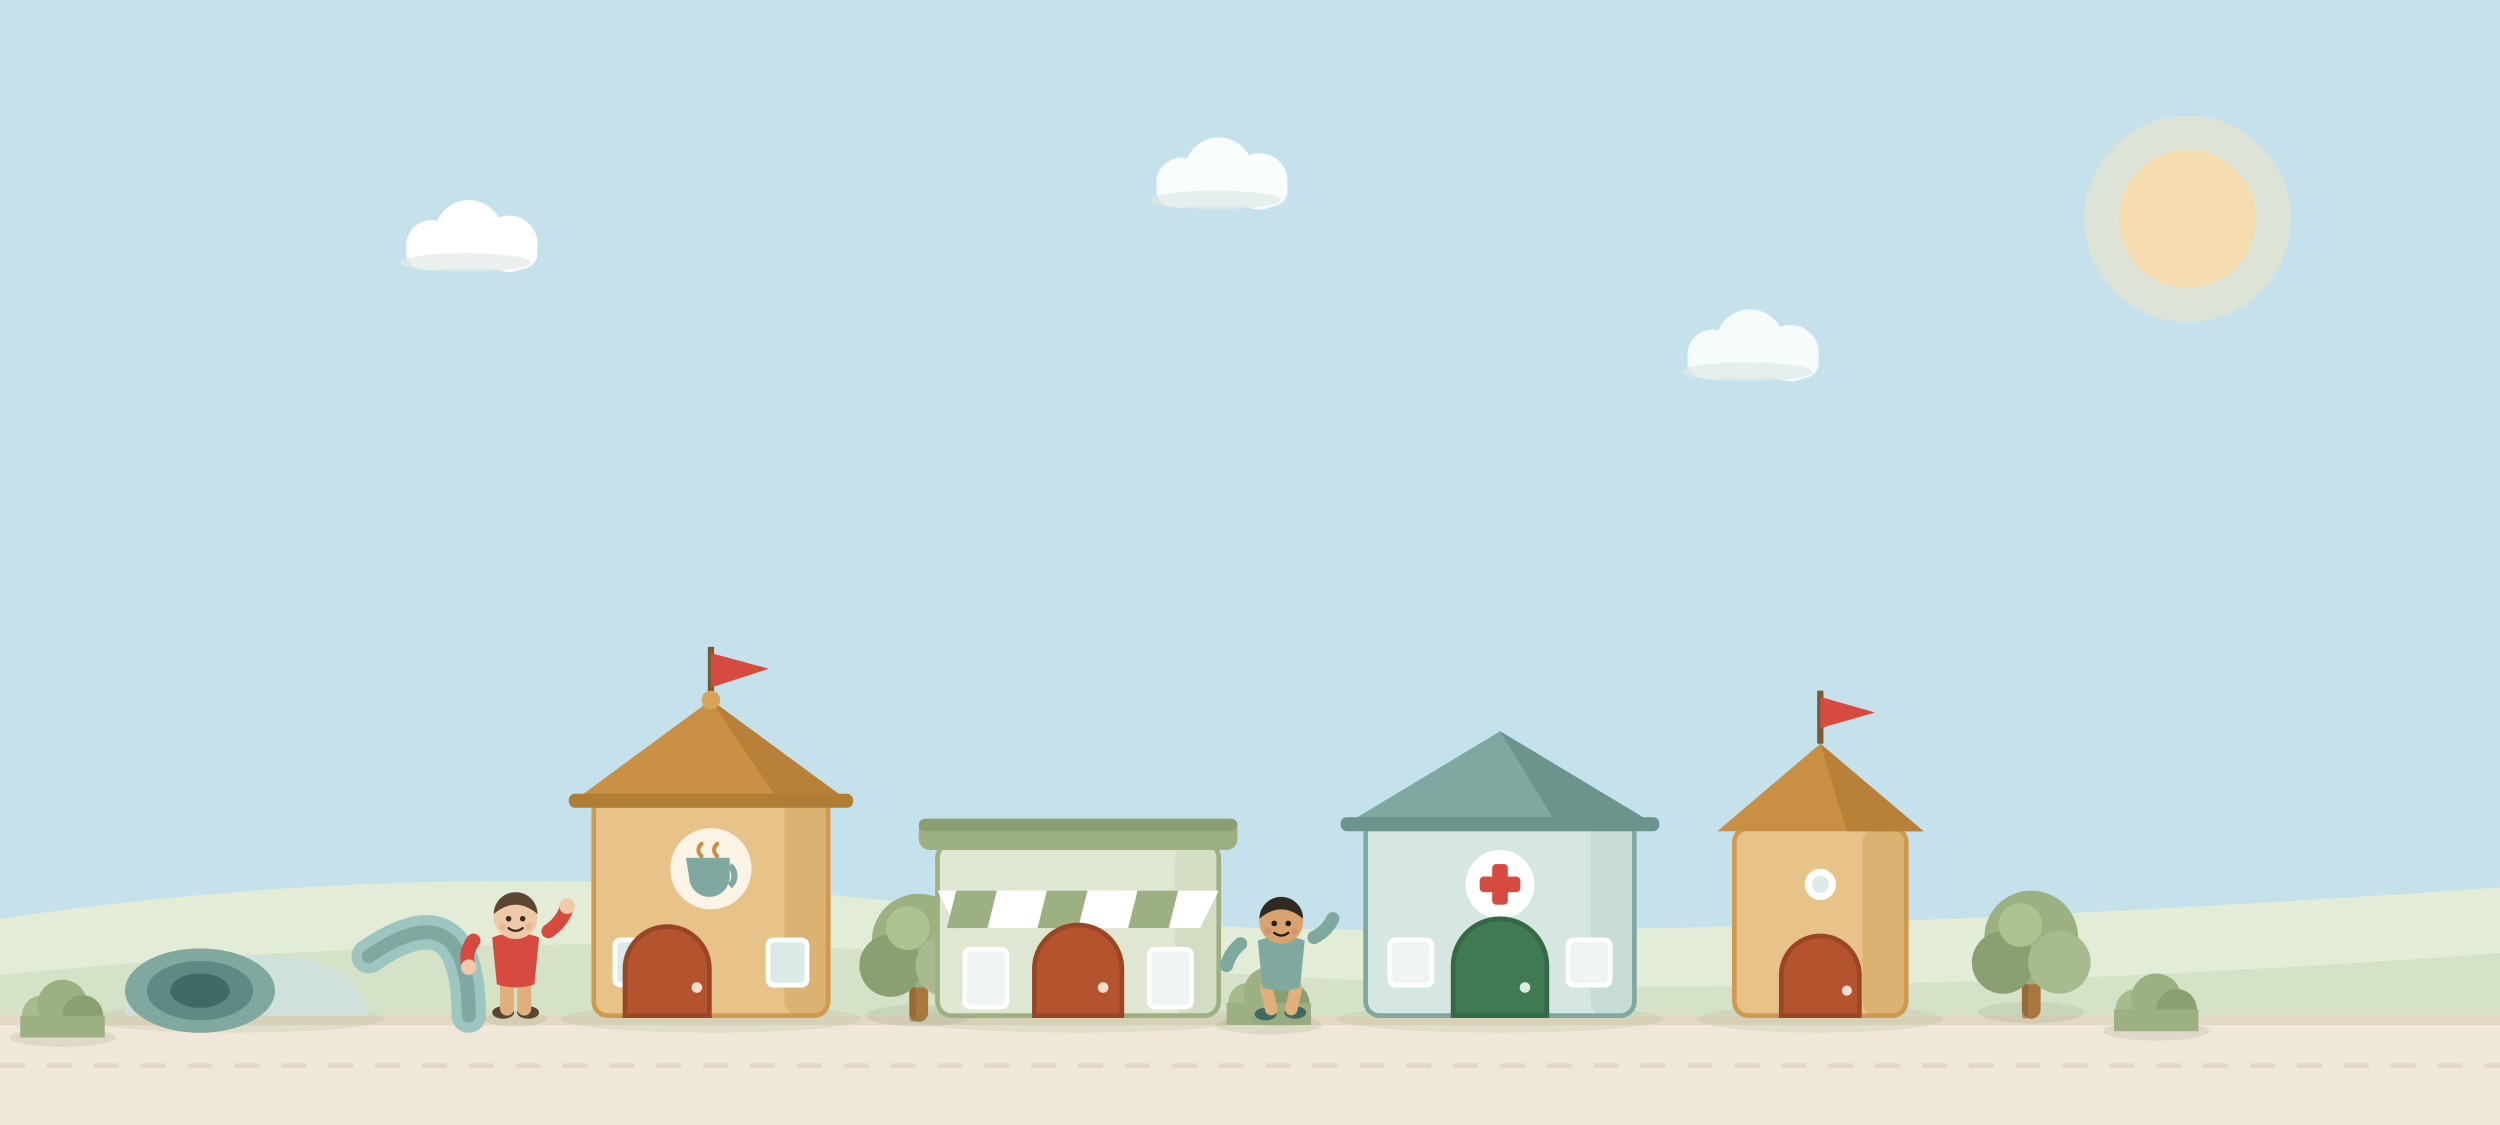
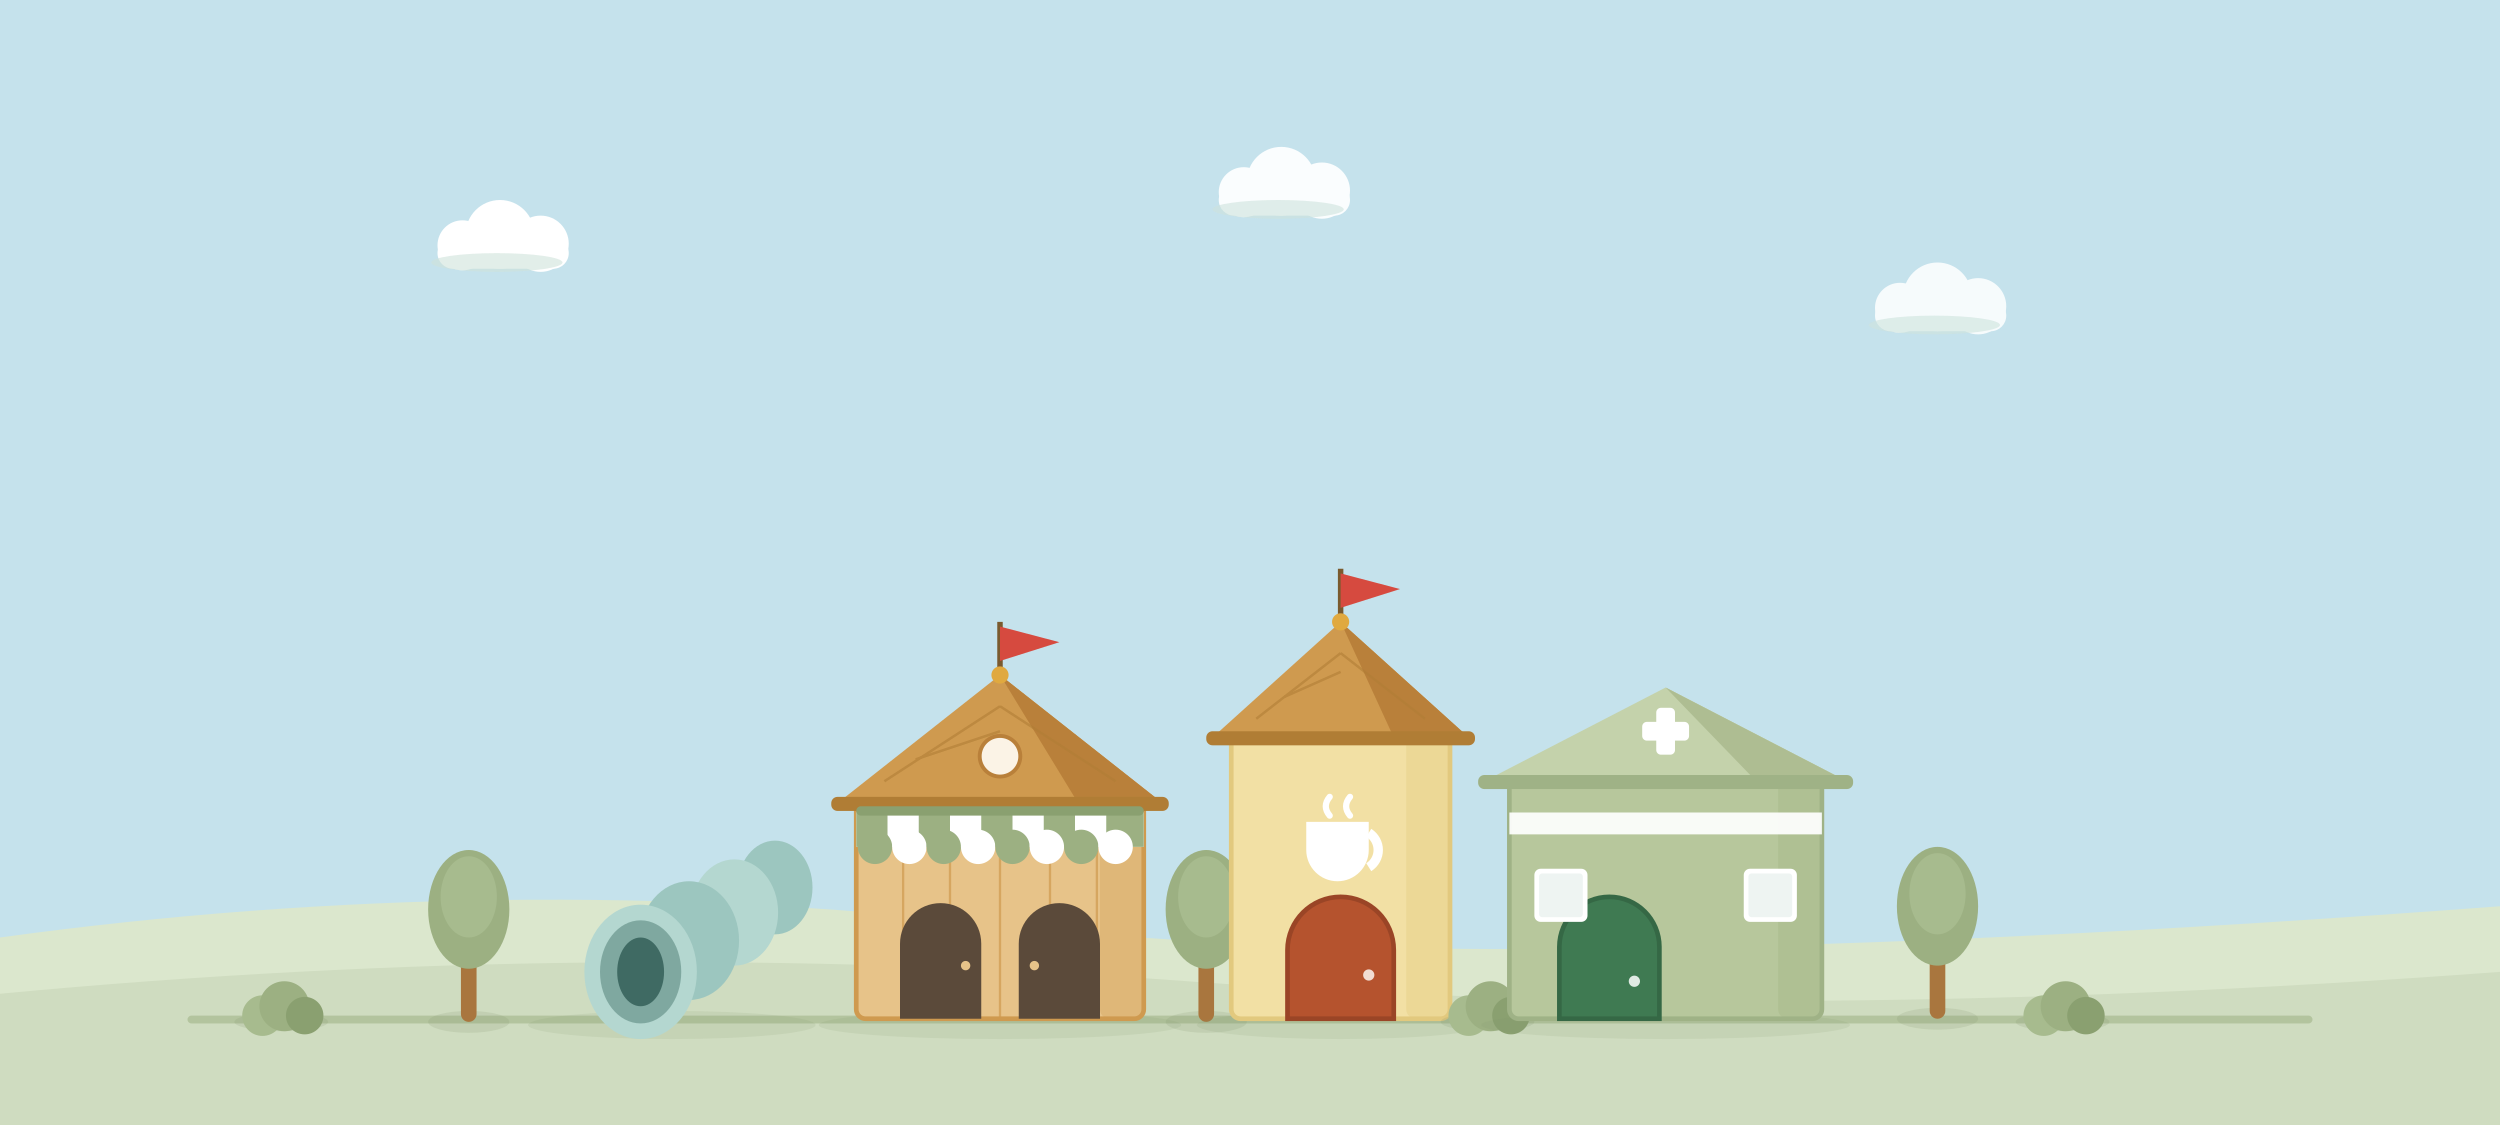
- <svg xmlns="http://www.w3.org/2000/svg" viewBox="0 0 1600 720" role="img" aria-label="An illustrated little town with children playing along Main Street, with open sky, drifting clouds and fluttering flags.">
+ <svg xmlns="http://www.w3.org/2000/svg" viewBox="0 0 1600 720" role="img" aria-label="An illustrated little town — a play tunnel, market with awning, café tower and clinic, with trees and drifting clouds.">
  <defs>
-     <g id="tree">
-       <ellipse cx="0" cy="62" rx="34" ry="7" fill="#7a8f63" opacity="0.16" />
-       <rect x="-6" y="30" width="12" height="36" rx="6" fill="#a9763e" />
-       <rect x="-6" y="30" width="4" height="36" rx="2" fill="#8a5e30" opacity="0.5" />
-       <circle cx="0" cy="14" r="30" fill="#9CB082" />
-       <circle cx="-18" cy="30" r="20" fill="#8aa070" />
-       <circle cx="18" cy="30" r="20" fill="#a7bb8e" />
-       <circle cx="-7" cy="6" r="14" fill="#aec291" />
+     <g id="ltree">
+       <ellipse cx="0" cy="2" rx="26" ry="7" fill="#7a8f63" opacity="0.16" />
+       <rect x="-5" y="-46" width="10" height="48" rx="5" fill="#a9763e" />
+       <ellipse cx="0" cy="-70" rx="26" ry="38" fill="#9CB082" />
+       <ellipse cx="0" cy="-78" rx="18" ry="26" fill="#a7bb8e" />
    </g>
-     <g id="bush">
-       <ellipse cx="0" cy="16" rx="34" ry="6" fill="#7a8f63" opacity="0.16" />
-       <circle cx="-13" cy="2" r="13" fill="#a7bb8e" />
-       <circle cx="0" cy="-5" r="16" fill="#9CB082" />
-       <circle cx="13" cy="2" r="13" fill="#8aa070" />
-       <rect x="-27" y="2" width="54" height="14" fill="#9CB082" />
+     <g id="lbush">
+       <ellipse cx="0" cy="4" rx="30" ry="6" fill="#7a8f63" opacity="0.16" />
+       <circle cx="-12" cy="0" r="13" fill="#a7bb8e" />
+       <circle cx="2" cy="-6" r="16" fill="#9CB082" />
+       <circle cx="15" cy="0" r="12" fill="#8aa070" />
    </g>
-     <g id="cloud">
+     <g id="lcloud">
      <circle cx="0" cy="0" r="22" fill="#fff" />
      <circle cx="26" cy="6" r="18" fill="#fff" />
      <circle cx="-24" cy="7" r="16" fill="#fff" />
      <rect x="-40" y="2" width="84" height="20" rx="10" fill="#fff" />
-       <ellipse cx="-2" cy="18" rx="42" ry="6" fill="#dfeae6" opacity="0.7" />
+       <ellipse cx="-2" cy="18" rx="42" ry="6" fill="#cfe2da" opacity="0.6" />
    </g>
  </defs>
  <rect width="1600" height="720" fill="#c5e2ec" />
-   <circle cx="1400" cy="140" r="66" fill="#f6e3bf" opacity="0.5">
-     <animate attributeName="r" values="66;72;66" dur="7s" repeatCount="indefinite" />
-   </circle>
-   <circle cx="1400" cy="140" r="44" fill="#f4dcae">
-     <animate attributeName="r" values="44;47;44" dur="7s" repeatCount="indefinite" />
-   </circle>
-   <use href="#cloud" x="300" y="150">
-     <animateTransform attributeName="transform" type="translate" values="0 0;46 0;0 0" dur="22s" repeatCount="indefinite" additive="sum" />
+   <use href="#lcloud" x="320" y="150">
+     <animateTransform attributeName="transform" type="translate" values="0 0;48 0;0 0" dur="22s" repeatCount="indefinite" additive="sum" />
  </use>
-   <use href="#cloud" x="780" y="110" opacity="0.92">
+   <use href="#lcloud" x="820" y="116" opacity="0.92">
    <animateTransform attributeName="transform" type="translate" values="0 0;40 0;0 0" dur="28s" repeatCount="indefinite" additive="sum" />
  </use>
-   <use href="#cloud" x="1120" y="220" opacity="0.85">
+   <use href="#lcloud" x="1240" y="190" opacity="0.85">
    <animateTransform attributeName="transform" type="translate" values="0 0;34 0;0 0" dur="34s" repeatCount="indefinite" additive="sum" />
  </use>
-   <path d="M0 588 Q300 544 600 580 T1600 568 V720 H0 Z" fill="#e3ecd6" />
-   <path d="M0 624 Q360 588 720 618 T1600 610 V720 H0 Z" fill="#d6e2c8" />
-   <rect x="0" y="650" width="1600" height="70" fill="#efe7d8" />
-   <path d="M0 682 H1600" stroke="#e3d8c2" stroke-width="3" stroke-dasharray="16 14" />
-   <rect x="0" y="650" width="1600" height="6" fill="#e3d8c2" />
+   <path d="M0 600 Q320 556 640 592 T1600 580 V720 H0 Z" fill="#dbe7cd" />
+   <path d="M0 636 Q380 600 760 628 T1600 622 V720 H0 Z" fill="#cfdcc0" />
+   <rect x="120" y="650" width="1360" height="5" rx="2.5" fill="#9CB082" opacity="0.55" />
+   <use href="#ltree" x="300" y="652" />
+   <use href="#lbush" x="180" y="650" />
  <g>
-     <ellipse cx="150" cy="652" rx="96" ry="9" fill="#7a8f63" opacity="0.12" />
-     <path d="M236 650 Q224 612 176 612 L132 612 Q80 612 80 650 Z" fill="#cfe1dd" />
-     <ellipse cx="128" cy="634" rx="48" ry="27" fill="#7FA8A0" />
-     <ellipse cx="128" cy="634" rx="34" ry="19" fill="#5d8a82" />
-     <ellipse cx="128" cy="634" rx="19" ry="11" fill="#3f6a63" />
-     <path d="M236 612 Q300 568 300 650" fill="none" stroke="#9cc6bf" stroke-width="22" stroke-linecap="round" />
-     <path d="M236 612 Q300 568 300 650" fill="none" stroke="#7FA8A0" stroke-width="9" stroke-linecap="round" />
+     <ellipse cx="430" cy="656" rx="92" ry="9" fill="#7a8f63" opacity="0.12" />
+     <ellipse cx="496" cy="568" rx="24" ry="30" fill="#9cc6bf" />
+     <ellipse cx="470" cy="584" rx="28" ry="34" fill="#b4d7d0" />
+     <ellipse cx="441" cy="602" rx="32" ry="38" fill="#9cc6bf" />
+     <ellipse cx="410" cy="622" rx="36" ry="43" fill="#b4d7d0" />
+     <ellipse cx="410" cy="622" rx="26" ry="33" fill="#7FA8A0" />
+     <ellipse cx="410" cy="622" rx="15" ry="22" fill="#3f6a63" />
  </g>
  <g>
-     <ellipse cx="455" cy="652" rx="96" ry="9" fill="#7a8f63" opacity="0.12" />
-     <rect x="380" y="510" width="150" height="140" rx="9" fill="#e7c389" />
-     <rect x="502" y="510" width="28" height="140" rx="9" fill="#d3a45f" opacity="0.55" />
-     <rect x="380" y="510" width="150" height="140" rx="9" fill="none" stroke="#cf9a4f" stroke-width="3" />
-     <polygon points="368,512 455,448 542,512" fill="#c98f44" />
-     <polygon points="455,448 542,512 498,512" fill="#b9803a" />
-     <rect x="364" y="508" width="182" height="9" rx="4" fill="#b07d35" />
-     <line x1="455" y1="448" x2="455" y2="414" stroke="#7a5a2e" stroke-width="4" />
-     <path d="M455 418 L492 428 L455 440 Z" fill="#D64A3F">
-       <animateTransform attributeName="transform" type="rotate" values="-6 455 428;9 455 428;-6 455 428" dur="2.3s" repeatCount="indefinite" />
-     </path>
-     <circle cx="455" cy="448" r="6" fill="#D9A35E" />
-     <circle cx="455" cy="556" r="26" fill="#fbf3e6" />
-     <g transform="translate(455,558)">
-       <path d="M-16 -9 H12 V3 a13 13 0 0 1 -26 0 Z" fill="#7FA8A0" />
-       <path d="M12 -4 a8.5 8.5 0 0 1 0 13" fill="none" stroke="#7FA8A0" stroke-width="4" />
-       <path d="M-6 -18 q-4 4 0 8 M4 -18 q-4 4 0 8" stroke="#c98f44" stroke-width="2.6" fill="none" stroke-linecap="round" />
+     <ellipse cx="640" cy="656" rx="116" ry="9" fill="#7a8f63" opacity="0.12" />
+     <rect x="548" y="512" width="184" height="140" rx="6" fill="#e7c389" />
+     <g stroke="#cf9a4f" stroke-width="1.5" opacity="0.7">
+       <line x1="578" y1="512" x2="578" y2="652" />
+       <line x1="608" y1="512" x2="608" y2="652" />
+       <line x1="640" y1="512" x2="640" y2="652" />
+       <line x1="672" y1="512" x2="672" y2="652" />
+       <line x1="702" y1="512" x2="702" y2="652" />
    </g>
-     <rect x="392" y="600" width="28" height="32" rx="5" fill="#fff" />
-     <rect x="395" y="603" width="22" height="26" rx="3" fill="#dcebe8" />
-     <rect x="490" y="600" width="28" height="32" rx="5" fill="#fff" />
-     <rect x="493" y="603" width="22" height="26" rx="3" fill="#dcebe8" />
-     <path d="M428 650 v-30 a27 27 0 0 1 54 0 v30 Z" transform="translate(-28,0)" fill="#B5532E" />
-     <path d="M400 650 v-30 a27 27 0 0 1 54 0 v30 Z" fill="none" stroke="#9a4526" stroke-width="3" />
-     <circle cx="446" cy="632" r="3.4" fill="#f1ddd3" />
+     <rect x="704" y="512" width="28" height="140" rx="6" fill="#d3a45f" opacity="0.4" />
+     <rect x="548" y="512" width="184" height="140" rx="6" fill="none" stroke="#cf9a4f" stroke-width="3" />
+     <polygon points="536,514 640,432 744,514" fill="#cf9a4f" />
+     <polygon points="640,432 744,514 690,514" fill="#b9803a" />
+     <g stroke="#b07d35" stroke-width="1.6" opacity="0.6">
+       <line x1="566" y1="500" x2="640" y2="452" />
+       <line x1="586" y1="486" x2="640" y2="468" />
+       <line x1="714" y1="500" x2="640" y2="452" />
+     </g>
+     <rect x="532" y="510" width="216" height="9" rx="4" fill="#b07d35" />
+     <circle cx="640" cy="484" r="13" fill="#fbf3e6" stroke="#b9803a" stroke-width="2.5" />
+     <line x1="640" y1="432" x2="640" y2="398" stroke="#7a5a2e" stroke-width="3.5" />
+     <circle cx="640" cy="432" r="5.5" fill="#E0A93F" />
+     <path d="M640 401 L678 411 L640 423 Z" fill="#D64A3F" />
+     <g>
+       <rect x="548" y="520" width="184" height="22" fill="#fff" />
+       <g fill="#9CB082">
+         <rect x="548" y="520" width="20" height="22" />
+         <rect x="588" y="520" width="20" height="22" />
+         <rect x="628" y="520" width="20" height="22" />
+         <rect x="668" y="520" width="20" height="22" />
+         <rect x="708" y="520" width="24" height="22" />
+       </g>
+       <g>
+         <circle cx="560" cy="542" r="11" fill="#9CB082" />
+         <circle cx="582" cy="542" r="11" fill="#fff" />
+         <circle cx="604" cy="542" r="11" fill="#9CB082" />
+         <circle cx="626" cy="542" r="11" fill="#fff" />
+         <circle cx="648" cy="542" r="11" fill="#9CB082" />
+         <circle cx="670" cy="542" r="11" fill="#fff" />
+         <circle cx="692" cy="542" r="11" fill="#9CB082" />
+         <circle cx="714" cy="542" r="11" fill="#fff" />
+       </g>
+       <rect x="548" y="516" width="184" height="6" rx="3" fill="#8aa070" />
+     </g>
+     <path d="M576 652 v-48 a26 26 0 0 1 52 0 v48 Z" fill="#5b4a3a" />
+     <circle cx="618" cy="618" r="3" fill="#e7c389" />
+     <path d="M652 652 v-48 a26 26 0 0 1 52 0 v48 Z" fill="#5b4a3a" />
+     <circle cx="662" cy="618" r="3" fill="#e7c389" />
  </g>
-   <use href="#tree" x="588" y="588" />
+   <use href="#ltree" x="772" y="652" />
  <g>
-     <ellipse cx="690" cy="652" rx="108" ry="9" fill="#7a8f63" opacity="0.12" />
-     <rect x="600" y="540" width="180" height="110" rx="9" fill="#dfe7d2" />
-     <rect x="752" y="540" width="28" height="110" rx="9" fill="#cbd7b9" opacity="0.6" />
-     <rect x="600" y="540" width="180" height="110" rx="9" fill="none" stroke="#9CB082" stroke-width="3" />
-     <rect x="588" y="524" width="204" height="20" rx="7" fill="#9CB082" />
-     <rect x="588" y="524" width="204" height="8" rx="4" fill="#8aa070" />
-     <path d="M600 570 H780 L768 594 H612 Z" fill="#fff" />
-     <path d="M612 570 H638 L632 594 H606 Z" fill="#9CB082" />
-     <path d="M670 570 H696 L690 594 H664 Z" fill="#9CB082" />
-     <path d="M728 570 H754 L748 594 H722 Z" fill="#9CB082" />
-     <rect x="616" y="606" width="30" height="40" rx="5" fill="#fff" />
-     <rect x="619" y="609" width="24" height="34" rx="3" fill="#eef4f2" />
-     <rect x="734" y="606" width="30" height="40" rx="5" fill="#fff" />
-     <rect x="737" y="609" width="24" height="34" rx="3" fill="#eef4f2" />
-     <path d="M662 650 v-30 a28 28 0 0 1 56 0 v30 Z" fill="#B5532E" />
-     <path d="M662 650 v-30 a28 28 0 0 1 56 0 v30 Z" fill="none" stroke="#9a4526" stroke-width="3" />
-     <circle cx="706" cy="632" r="3.4" fill="#f1ddd3" />
+     <ellipse cx="858" cy="656" rx="92" ry="9" fill="#7a8f63" opacity="0.12" />
+     <rect x="788" y="470" width="140" height="182" rx="6" fill="#f2e0a4" />
+     <rect x="900" y="470" width="28" height="182" rx="6" fill="#e6d088" opacity="0.5" />
+     <rect x="788" y="470" width="140" height="182" rx="6" fill="none" stroke="#e2c97e" stroke-width="3" />
+     <polygon points="776,472 858,398 940,472" fill="#cf9a4f" />
+     <polygon points="858,398 940,472 892,472" fill="#b9803a" />
+     <g stroke="#b07d35" stroke-width="1.6" opacity="0.6">
+       <line x1="804" y1="460" x2="858" y2="418" />
+       <line x1="822" y1="446" x2="858" y2="430" />
+       <line x1="912" y1="460" x2="858" y2="418" />
+     </g>
+     <rect x="772" y="468" width="172" height="9" rx="4" fill="#b07d35" />
+     <line x1="858" y1="398" x2="858" y2="364" stroke="#7a5a2e" stroke-width="3.5" />
+     <circle cx="858" cy="398" r="5.5" fill="#E0A93F" />
+     <path d="M858 367 L896 377 L858 389 Z" fill="#D64A3F" />
+     <g transform="translate(858,540)">
+       <path d="M-22 -14 H18 V4 a20 20 0 0 1 -40 0 Z" fill="#fff" />
+       <path d="M18 -7 a13 13 0 0 1 0 22" fill="none" stroke="#fff" stroke-width="6" />
+       <path d="M-7 -30 q-5 6 0 12 M6 -30 q-5 6 0 12" stroke="#fff" stroke-width="4" fill="none" stroke-linecap="round" />
+     </g>
+     <path d="M824 652 v-44 a34 34 0 0 1 68 0 v44 Z" fill="#B5532E" />
+     <path d="M824 652 v-44 a34 34 0 0 1 68 0 v44 Z" fill="none" stroke="#9a4526" stroke-width="3" />
+     <circle cx="876" cy="624" r="3.6" fill="#f1ddd3" />
  </g>
-   <use href="#bush" x="812" y="640" />
+   <use href="#lbush" x="952" y="650" />
  <g>
-     <ellipse cx="960" cy="652" rx="104" ry="9" fill="#7a8f63" opacity="0.12" />
-     <rect x="874" y="525" width="172" height="125" rx="9" fill="#d6e6e2" />
-     <rect x="1018" y="525" width="28" height="125" rx="9" fill="#bcd5cf" opacity="0.6" />
-     <rect x="874" y="525" width="172" height="125" rx="9" fill="none" stroke="#7FA8A0" stroke-width="3" />
-     <polygon points="862,527 960,468 1058,527" fill="#7FA8A0" />
-     <polygon points="960,468 1058,527 996,527" fill="#6b948c" />
-     <rect x="858" y="523" width="204" height="9" rx="4" fill="#6b948c" />
-     <circle cx="960" cy="566" r="22" fill="#fff" />
-     <g transform="translate(960,566)" fill="#D64A3F">
-       <rect x="-5" y="-13" width="10" height="26" rx="2.5" />
-       <rect x="-13" y="-5" width="26" height="10" rx="2.5" />
+     <ellipse cx="1066" cy="656" rx="118" ry="9" fill="#7a8f63" opacity="0.12" />
+     <rect x="966" y="498" width="200" height="154" rx="6" fill="#b7c79c" />
+     <rect x="1138" y="498" width="28" height="154" rx="6" fill="#a7b98a" opacity="0.5" />
+     <rect x="966" y="498" width="200" height="154" rx="6" fill="none" stroke="#9fb286" stroke-width="3" />
+     <polygon points="950,500 1066,440 1182,500" fill="#c4d2ab" />
+     <polygon points="1066,440 1182,500 1124,500" fill="#aebd92" />
+     <rect x="946" y="496" width="240" height="9" rx="4" fill="#9fb286" />
+     <g transform="translate(1066,468)" fill="#fff">
+       <rect x="-6" y="-15" width="12" height="30" rx="3" />
+       <rect x="-15" y="-6" width="30" height="12" rx="3" />
    </g>
-     <rect x="888" y="600" width="30" height="32" rx="5" fill="#fff" />
-     <rect x="891" y="603" width="24" height="26" rx="3" fill="#eef4f2" />
-     <rect x="1002" y="600" width="30" height="32" rx="5" fill="#fff" />
-     <rect x="1005" y="603" width="24" height="26" rx="3" fill="#eef4f2" />
-     <path d="M930 650 v-32 a30 30 0 0 1 60 0 v32 Z" fill="#3f7a52" />
-     <path d="M930 650 v-32 a30 30 0 0 1 60 0 v32 Z" fill="none" stroke="#356845" stroke-width="3" />
-     <circle cx="976" cy="632" r="3.4" fill="#dfeae3" />
+     <rect x="966" y="520" width="200" height="14" fill="#fff" opacity="0.92" />
+     <path d="M1030 652 v-46 a32 32 0 0 1 64 0 v46 Z" transform="translate(-32,0)" fill="#3f7a52" />
+     <path d="M998 652 v-46 a32 32 0 0 1 64 0 v46 Z" fill="none" stroke="#356845" stroke-width="3" />
+     <circle cx="1046" cy="628" r="3.6" fill="#dfeae3" />
+     <rect x="982" y="556" width="34" height="34" rx="4" fill="#fff" />
+     <rect x="985" y="559" width="28" height="28" rx="2" fill="#eef4f2" />
+     <rect x="1116" y="556" width="34" height="34" rx="4" fill="#fff" />
+     <rect x="1119" y="559" width="28" height="28" rx="2" fill="#eef4f2" />
  </g>
-   <use href="#tree" x="1300" y="586" />
-   <g>
-     <ellipse cx="1165" cy="652" rx="78" ry="9" fill="#7a8f63" opacity="0.12" />
-     <rect x="1110" y="530" width="110" height="120" rx="9" fill="#e7c389" />
-     <rect x="1192" y="530" width="28" height="120" rx="9" fill="#d3a45f" opacity="0.55" />
-     <rect x="1110" y="530" width="110" height="120" rx="9" fill="none" stroke="#cf9a4f" stroke-width="3" />
-     <polygon points="1099,532 1165,476 1231,532" fill="#c98f44" />
-     <polygon points="1165,476 1231,532 1182,532" fill="#b9803a" />
-     <line x1="1165" y1="476" x2="1165" y2="442" stroke="#7a5a2e" stroke-width="4" />
-     <path d="M1165 446 L1200 456 L1165 466 Z" fill="#D64A3F">
-       <animateTransform attributeName="transform" type="rotate" values="-6 1165 456;9 1165 456;-6 1165 456" dur="2.5s" repeatCount="indefinite" />
-     </path>
-     <circle cx="1165" cy="566" r="10" fill="#fff" />
-     <circle cx="1165" cy="566" r="5.5" fill="#dcebe8" />
-     <path d="M1140 650 v-26 a25 25 0 0 1 50 0 v26 Z" fill="#B5532E" />
-     <path d="M1140 650 v-26 a25 25 0 0 1 50 0 v26 Z" fill="none" stroke="#9a4526" stroke-width="3" />
-     <circle cx="1182" cy="634" r="3.2" fill="#f1ddd3" />
-   </g>
-   <use href="#bush" x="1380" y="644" />
-   <use href="#bush" x="40" y="648" />
-   <g transform="translate(330,650)">
-     <animateTransform attributeName="transform" type="translate" values="0 0;0 -11;0 0" dur="3.2s" repeatCount="indefinite" additive="sum" />
-     <ellipse cx="0" cy="2" rx="20" ry="5" fill="#7a8f63" opacity="0.15" />
-     <ellipse cx="-8" cy="-2" rx="7" ry="4" fill="#5b4632" />
-     <ellipse cx="8" cy="-2" rx="7" ry="4" fill="#5b4632" />
-     <rect x="-10" y="-24" width="9" height="24" rx="4.5" fill="#e0b07a" />
-     <rect x="1" y="-24" width="9" height="24" rx="4.5" fill="#e0b07a" />
-     <path d="M-15 -50 Q0 -56 15 -50 L12 -20 Q0 -16 -12 -20 Z" fill="#D64A3F" />
-     <path d="M-27 -48 q-6 8 -3 17" stroke="#D64A3F" stroke-width="9" fill="none" stroke-linecap="round" />
-     <path d="M21 -54 q9 -6 12 -16" stroke="#D64A3F" stroke-width="9" fill="none" stroke-linecap="round" />
-     <circle cx="-30" cy="-31" r="5" fill="#f0c9a8" />
-     <circle cx="33" cy="-70" r="5" fill="#f0c9a8" />
-     <circle cx="0" cy="-63" r="14" fill="#f0c9a8" />
-     <path d="M-14 -65 a14 14 0 0 1 28 0 q-14 -12 -28 0Z" fill="#5b4632" />
-     <circle cx="-4.5" cy="-62" r="1.8" fill="#3a2f24" />
-     <circle cx="4.5" cy="-62" r="1.8" fill="#3a2f24" />
-     <circle cx="-8.5" cy="-57" r="2.3" fill="#eaa98e" opacity="0.6" />
-     <circle cx="8.5" cy="-57" r="2.3" fill="#eaa98e" opacity="0.6" />
-     <path d="M-4.5 -56 q4.5 3.5 9 0" stroke="#3a2f24" stroke-width="1.5" fill="none" stroke-linecap="round" />
-   </g>
-   <g transform="translate(820,650)">
-     <animateTransform attributeName="transform" type="translate" values="0 0;0 -11;0 0" dur="2.7s" repeatCount="indefinite" additive="sum" />
-     <ellipse cx="0" cy="2" rx="20" ry="5" fill="#7a8f63" opacity="0.15" />
-     <ellipse cx="-10" cy="-1" rx="7" ry="4" fill="#3f6a63" />
-     <ellipse cx="9" cy="-2" rx="7" ry="4" fill="#3f6a63" />
-     <rect x="-12" y="-22" width="8" height="22" rx="4" fill="#e0b07a" transform="rotate(-13 -8 -11)" />
-     <rect x="4" y="-22" width="8" height="22" rx="4" fill="#e0b07a" transform="rotate(13 8 -11)" />
-     <path d="M-15 -48 Q0 -54 15 -48 L12 -18 Q0 -14 -12 -18 Z" fill="#7FA8A0" />
-     <path d="M-26 -46 q-7 6 -9 14" stroke="#7FA8A0" stroke-width="8.5" fill="none" stroke-linecap="round" />
-     <path d="M21 -50 q8 -4 12 -12" stroke="#7FA8A0" stroke-width="8.5" fill="none" stroke-linecap="round" />
-     <circle cx="0" cy="-60" r="14" fill="#d9a36f" />
-     <path d="M-14 -62 a14 14 0 0 1 28 0 q-14 -12 -28 0Z" fill="#2f2a24" />
-     <circle cx="-4.5" cy="-59" r="1.8" fill="#221c16" />
-     <circle cx="4.5" cy="-59" r="1.8" fill="#221c16" />
-     <circle cx="-8.5" cy="-54" r="2.3" fill="#c9856a" opacity="0.55" />
-     <circle cx="8.5" cy="-54" r="2.3" fill="#c9856a" opacity="0.55" />
-     <path d="M-4.5 -53 q4.5 3.5 9 0" stroke="#221c16" stroke-width="1.5" fill="none" stroke-linecap="round" />
-   </g>
+   <use href="#ltree" x="1240" y="650" />
+   <use href="#lbush" x="1320" y="650" />
</svg>
